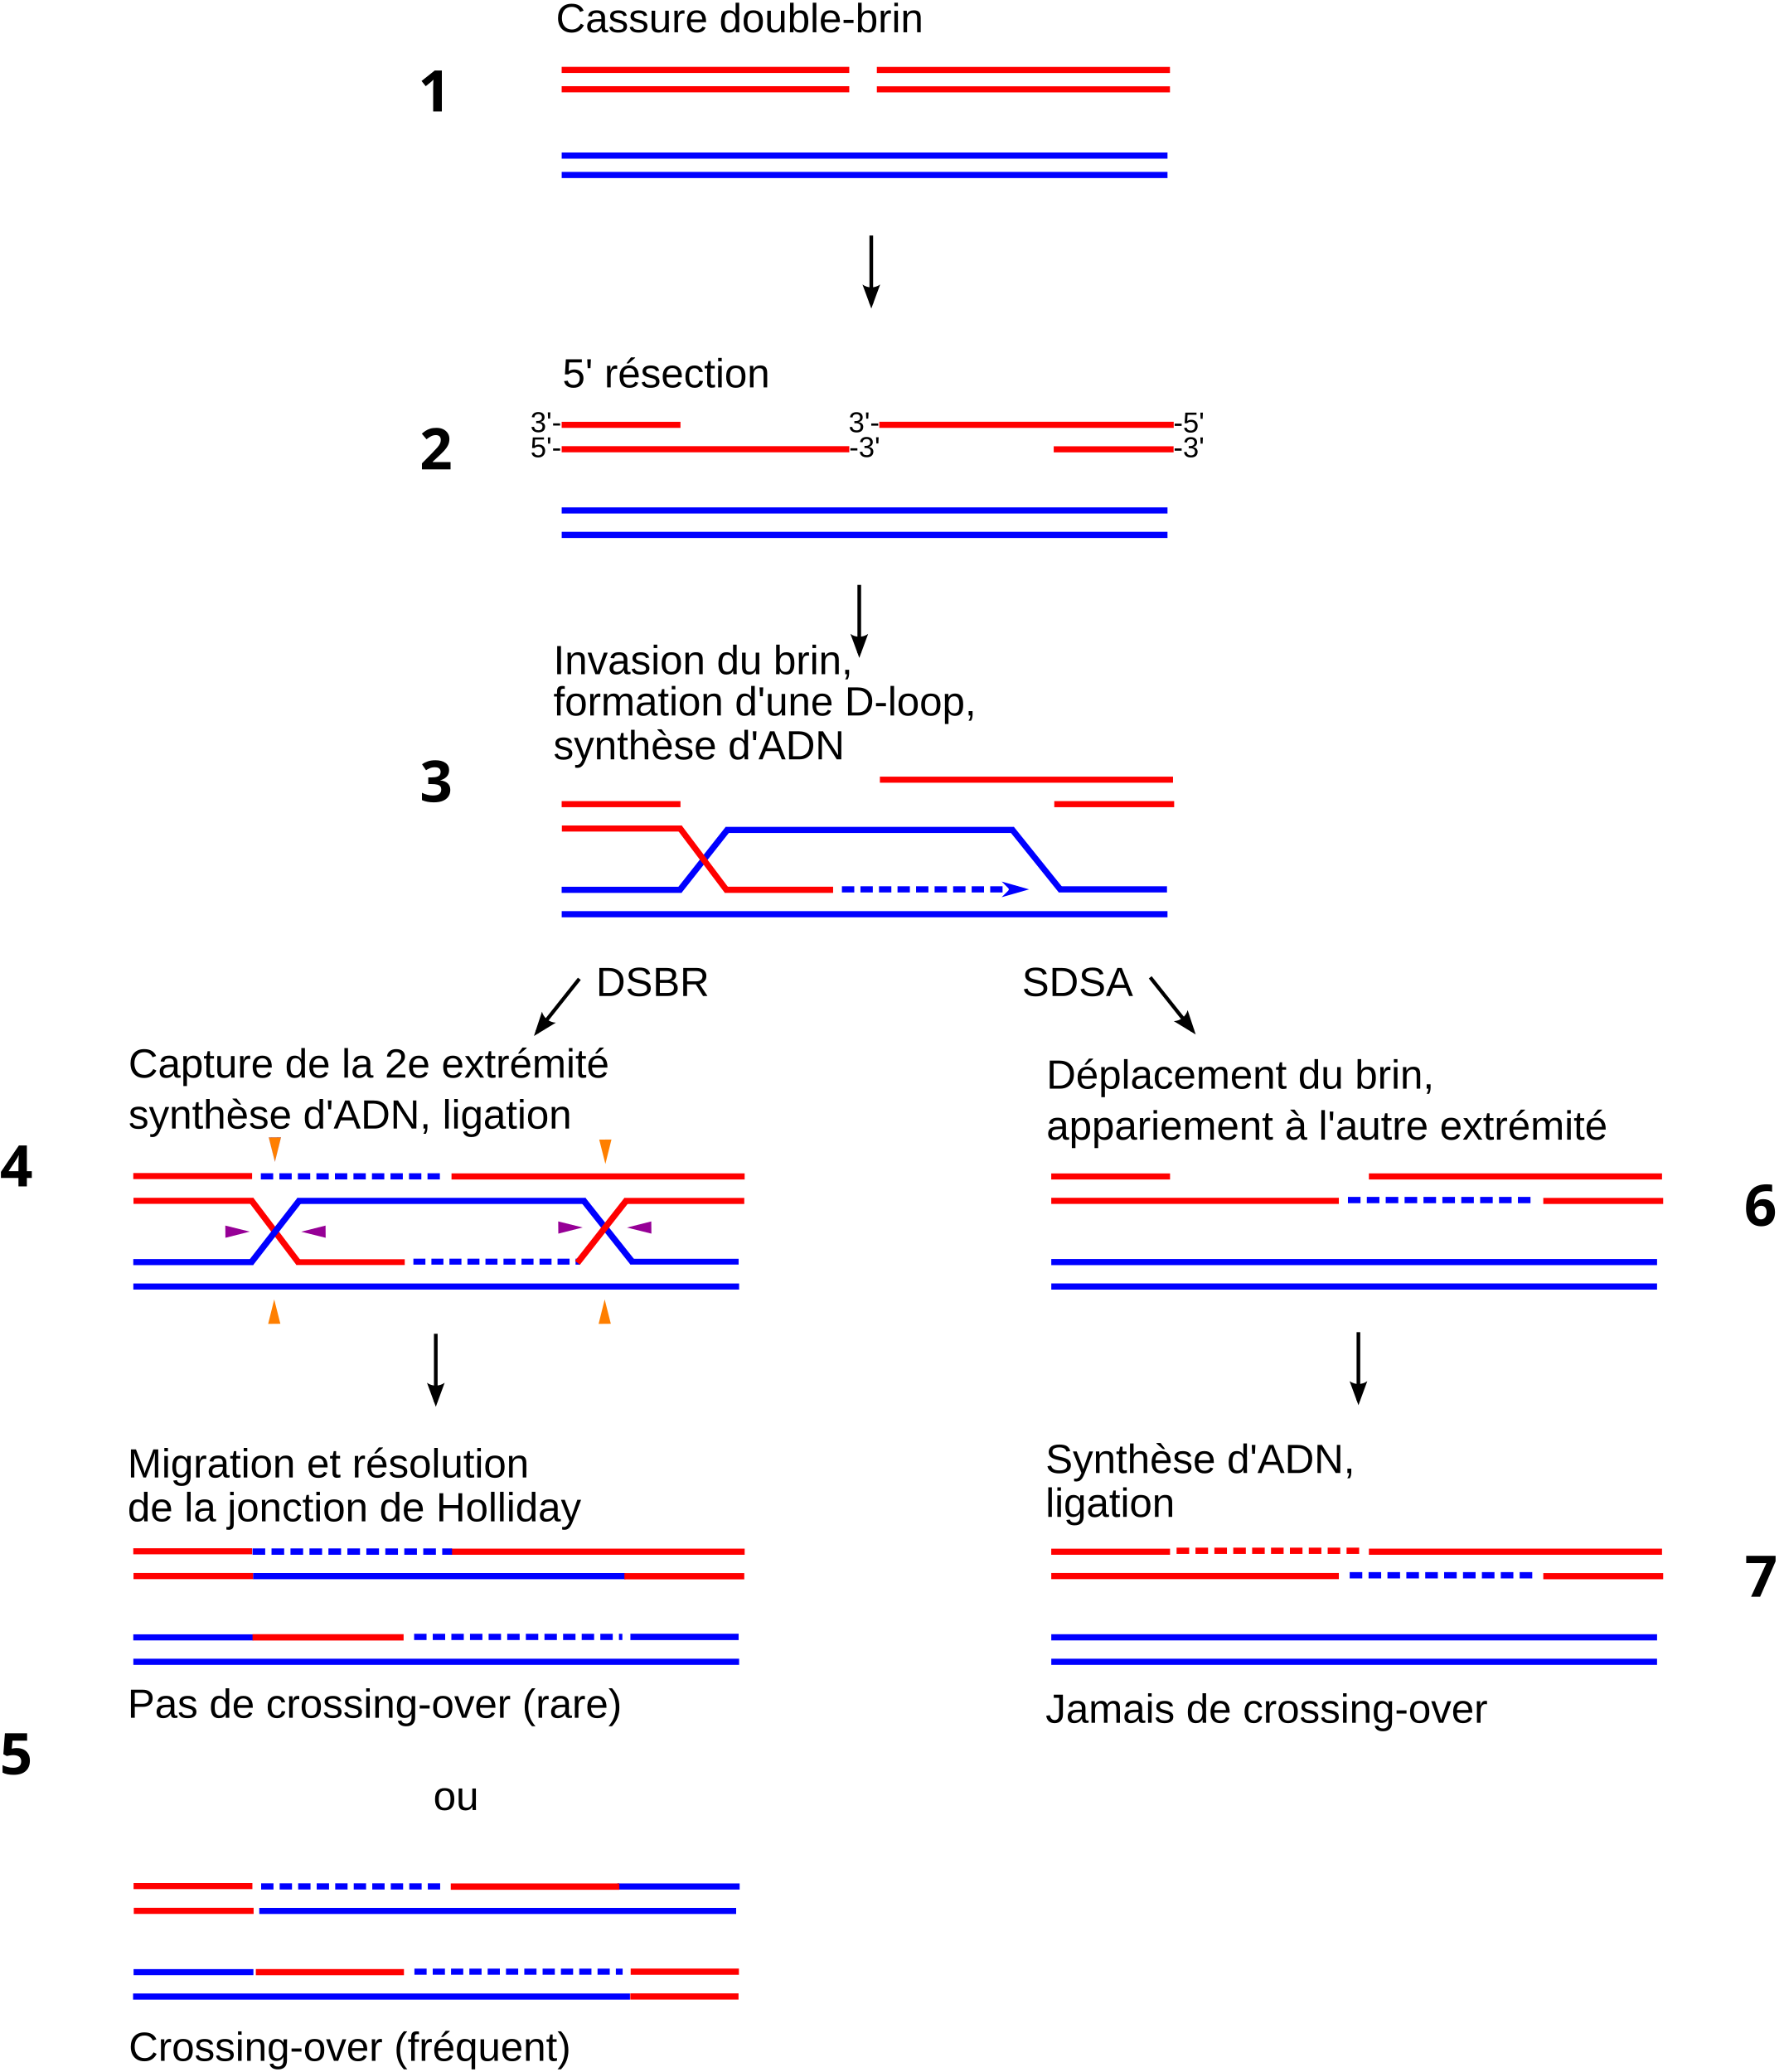
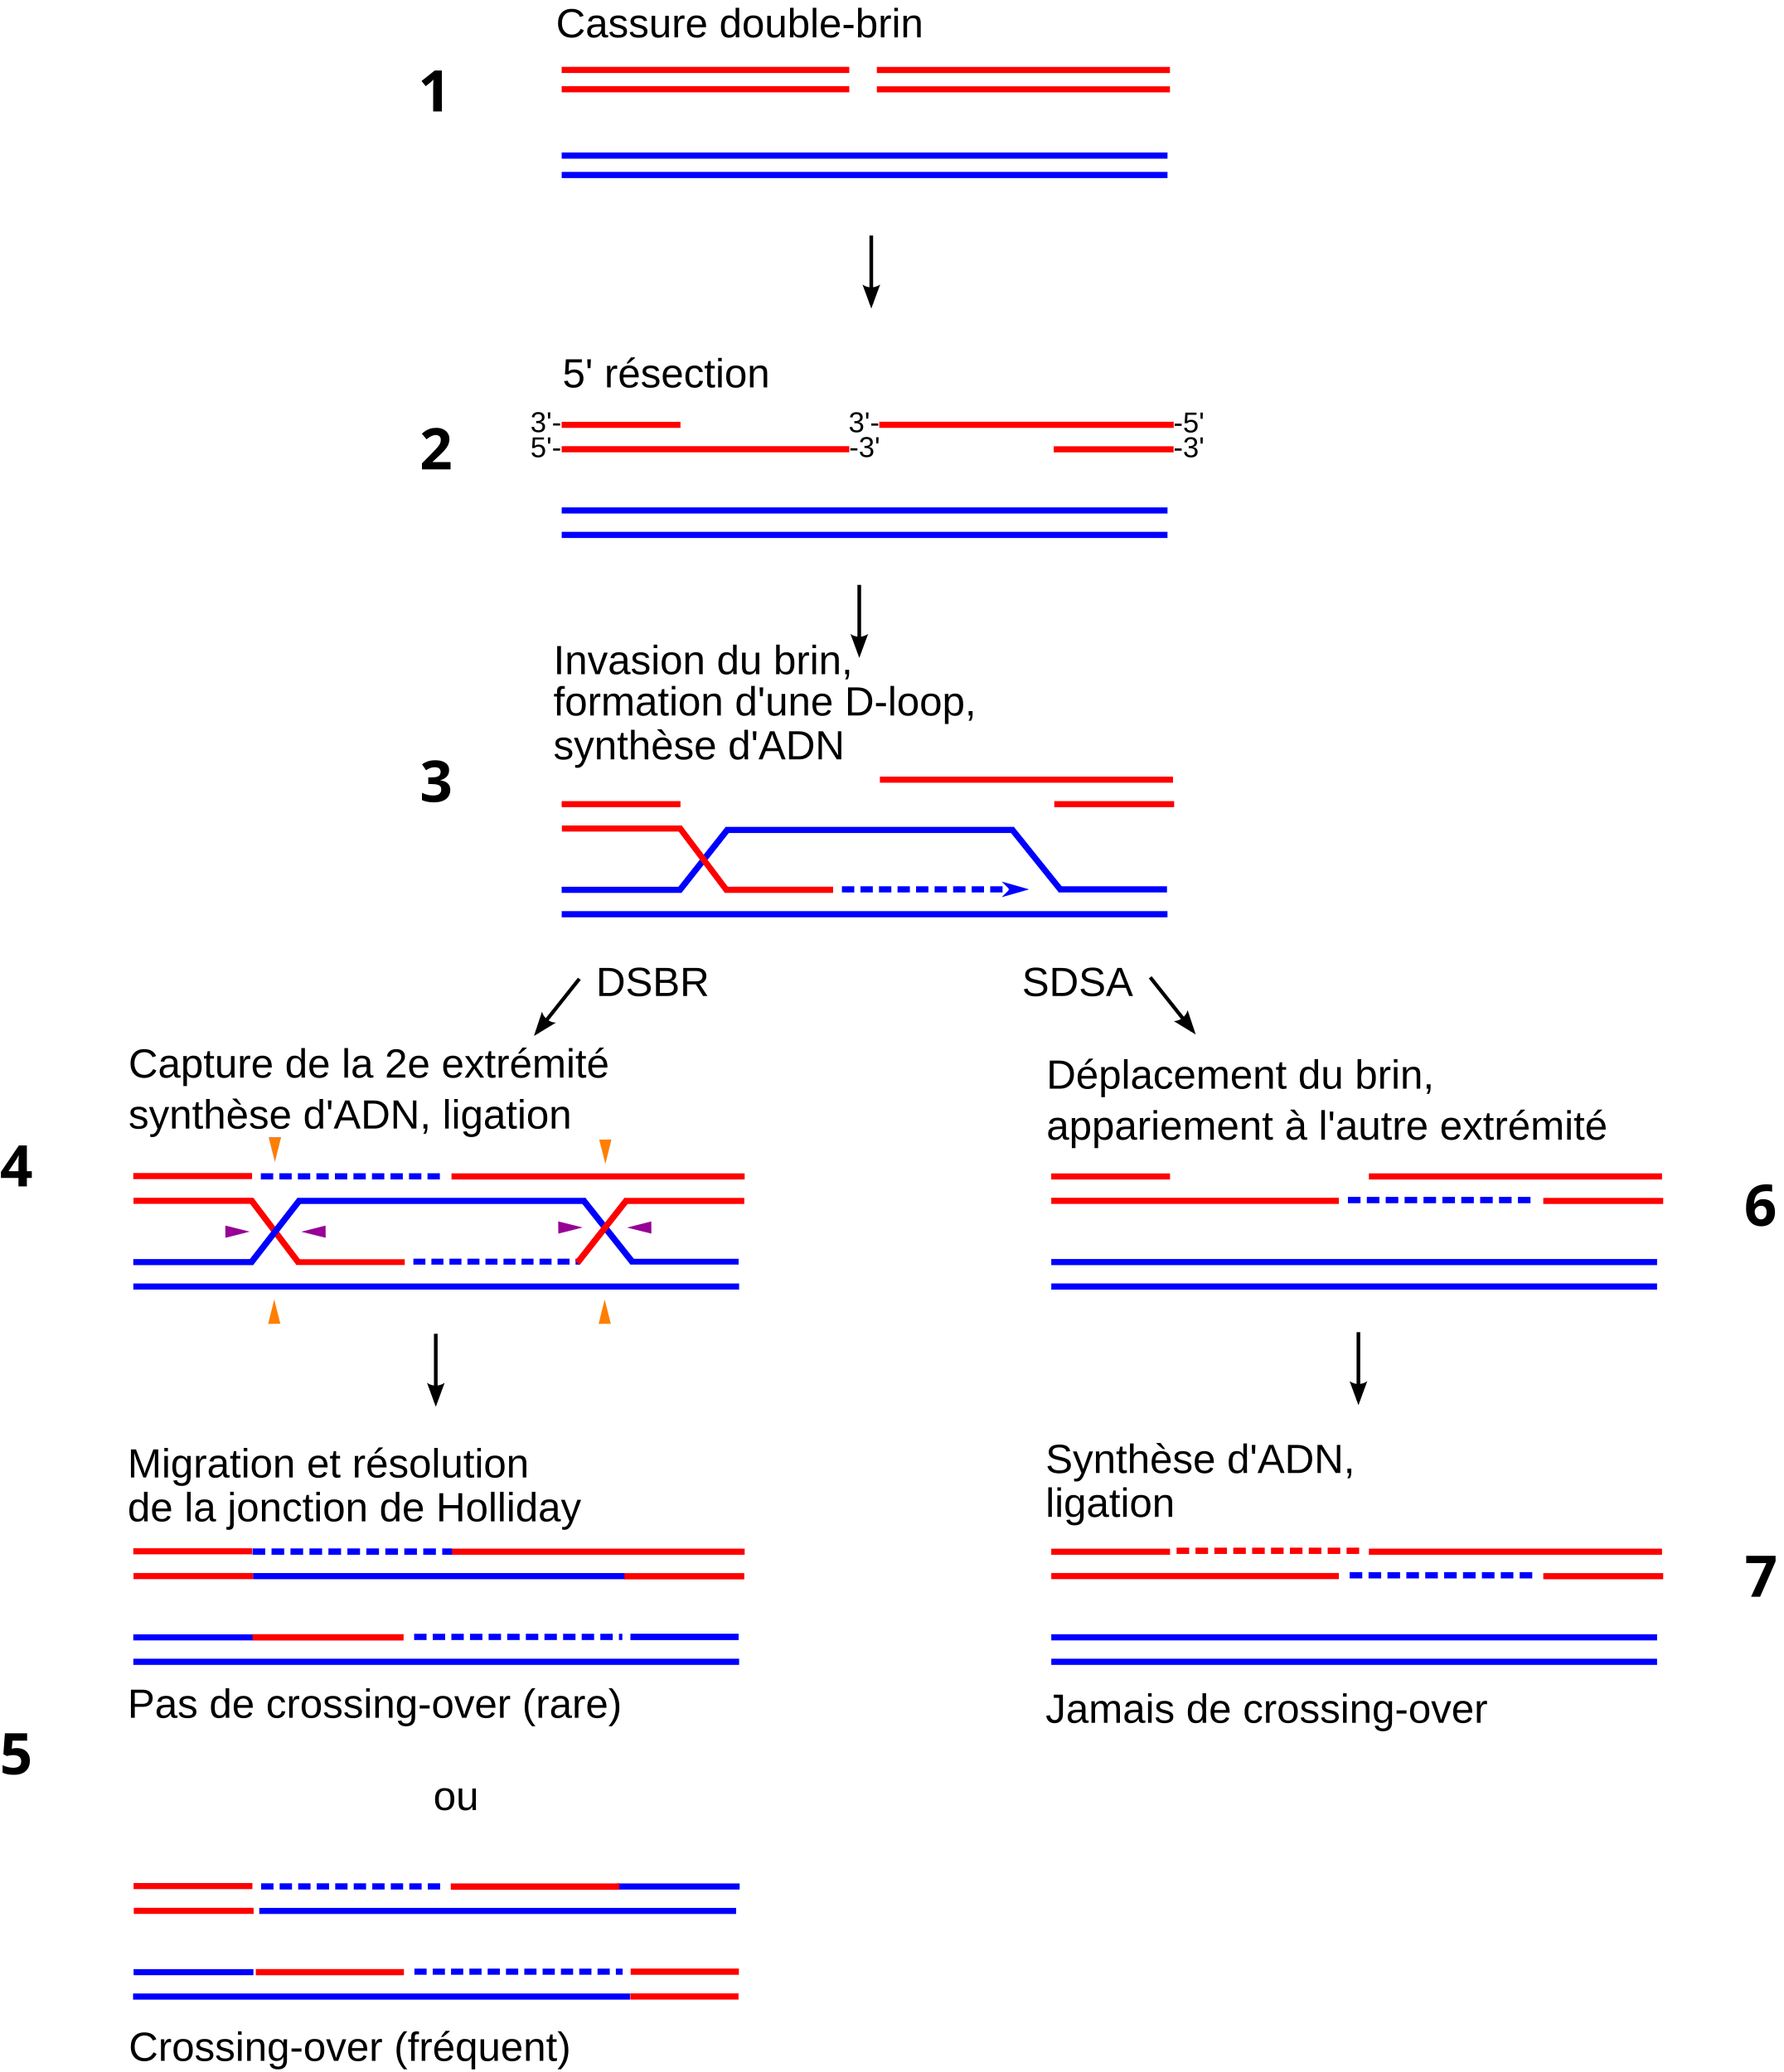
<svg xmlns="http://www.w3.org/2000/svg" width="699.436" height="812.788" id="svg2" version="1.0">
  <defs id="defs4">
    <marker orient="auto" refY="0" refX="0" id="Arrow2Mend" style="overflow:visible">
      <path id="path3540" style="font-size:16px;fill-rule:evenodd;stroke-width:0.625;stroke-linejoin:round" d="M 8.719,4.034 -2.207,0.016 8.719,-4.002 c -1.745,2.372 -1.735,5.617 -6e-7,8.035 z" transform="scale(-0.6,-0.6)" />
    </marker>
    <marker style="overflow:visible" id="Arrow1SendL" refX="0" refY="0" orient="auto">
      <path transform="matrix(-0.2,0,0,-0.2,-1.2,0)" style="fill:#0000ff;fill-rule:evenodd;stroke:#0000ff;stroke-width:1pt;marker-start:none" d="M 0,0 5,-5 -12.5,0 5,5 0,0 Z" id="path4875" />
    </marker>
  </defs>
  <g id="layer1" transform="translate(-17.94678,-70.73897)">
    <path style="fill:none;stroke:#000000;stroke-width:1.44;stroke-linecap:butt;stroke-linejoin:miter;stroke-miterlimit:4;stroke-dasharray:none;stroke-opacity:1;marker-end:url(#Arrow2Mend)" d="m 359.646,163.131 0,26.743" id="path5078" />
    <path style="fill:none;stroke:#000000;stroke-width:1.44;stroke-linecap:butt;stroke-linejoin:miter;stroke-miterlimit:4;stroke-dasharray:none;stroke-opacity:1;marker-end:url(#Arrow2Mend)" d="m 354.931,300.178 0,26.743" id="path5632" />
    <path style="fill:none;stroke:#000000;stroke-width:1.44;stroke-linecap:butt;stroke-linejoin:miter;stroke-miterlimit:4;stroke-dasharray:none;stroke-opacity:1;marker-end:url(#Arrow2Mend)" d="m 188.851,593.938 0,26.743" id="path5634" />
    <path style="fill:none;stroke:#000000;stroke-width:1.44;stroke-linecap:butt;stroke-linejoin:miter;stroke-miterlimit:4;stroke-dasharray:none;stroke-opacity:1;marker-end:url(#Arrow2Mend)" d="m 550.688,593.31 0,26.743" id="path5637" />
    <path style="fill:none;stroke:#000000;stroke-width:1.44;stroke-linecap:butt;stroke-linejoin:miter;stroke-miterlimit:4;stroke-dasharray:none;stroke-opacity:1;marker-end:url(#Arrow2Mend)" d="m 245.158,454.696 -16.637,20.938" id="path5639" />
    <path style="fill:none;stroke:#000000;stroke-width:1.44;stroke-linecap:butt;stroke-linejoin:miter;stroke-miterlimit:4;stroke-dasharray:none;stroke-opacity:1;marker-end:url(#Arrow2Mend)" d="m 469.04,454.117 16.637,20.938" id="path5641" />
    <g id="g4490">
      <path style="fill:none;fill-rule:evenodd;stroke:#ff0000;stroke-width:2.387;stroke-linecap:butt;stroke-linejoin:miter;stroke-miterlimit:4;stroke-dasharray:none;stroke-opacity:1" d="m 430.218,679.433 c 46.195,0 46.597,0 46.597,0" id="path2693" />
      <path style="fill:none;fill-rule:evenodd;stroke:#ff0000;stroke-width:2.407;stroke-linecap:butt;stroke-linejoin:miter;stroke-miterlimit:4;stroke-dasharray:none;stroke-opacity:1" d="m 430.228,688.995 c 111.817,0 112.79,0 112.79,0" id="path2695" />
      <path style="fill:none;fill-rule:evenodd;stroke:#ff0000;stroke-width:2.4;stroke-linecap:butt;stroke-linejoin:miter;stroke-miterlimit:4;stroke-dasharray:none;stroke-opacity:1" d="m 554.797,679.424 c 113.967,0 114.958,0 114.958,0" id="path2697" />
      <path style="fill:none;fill-rule:evenodd;stroke:#ff0000;stroke-width:2.395;stroke-linecap:butt;stroke-linejoin:miter;stroke-miterlimit:4;stroke-dasharray:none;stroke-opacity:1" d="m 623.191,689.029 c 46.613,0 47.018,0 47.018,0" id="path2699" />
      <path style="fill:none;fill-rule:evenodd;stroke:#0000ff;stroke-width:2.418;stroke-linecap:butt;stroke-linejoin:miter;stroke-miterlimit:4;stroke-dasharray:none;stroke-opacity:1" d="m 430.233,713.014 c 235.534,0 237.582,0 237.582,0" id="path2701" />
      <path style="fill:none;fill-rule:evenodd;stroke:#0000ff;stroke-width:2.428;stroke-linecap:butt;stroke-linejoin:miter;stroke-miterlimit:4;stroke-dasharray:none;stroke-opacity:1" d="m 430.238,722.61 c 235.524,0 237.572,0 237.572,0" id="path2703" />
      <path style="fill:none;fill-rule:evenodd;stroke:#ff0000;stroke-width:2.469;stroke-linecap:butt;stroke-linejoin:miter;stroke-miterlimit:4;stroke-dasharray:4.938, 2.469;stroke-dashoffset:0;stroke-opacity:1;marker-start:none" d="m 479.379,679.081 c 71.112,0 71.73,0 71.73,0" id="path2707" />
      <path style="fill:none;fill-rule:evenodd;stroke:#0000ff;stroke-width:2.469;stroke-linecap:butt;stroke-linejoin:miter;stroke-miterlimit:4;stroke-dasharray:4.938, 2.469;stroke-dashoffset:0;stroke-opacity:1;marker-start:none" d="m 547.265,688.681 c 71.112,0 71.73,0 71.73,0" id="path2709" />
      <text id="text17932" y="746.539" x="427.988" style="font-style:normal;font-weight:normal;font-size:16px;font-family:Arial;fill:#000000;fill-opacity:1;stroke:none;stroke-width:1px;stroke-linecap:butt;stroke-linejoin:miter;stroke-opacity:1" xml:space="preserve">
        <tspan style="font-size:16px" y="746.539" x="427.988" id="tspan17934">Jamais de crossing-over</tspan>
      </text>
      <text id="text17944" y="648.561" x="427.988" style="font-style:normal;font-weight:normal;font-size:16px;font-family:Arial;fill:#000000;fill-opacity:1;stroke:none;stroke-width:1px;stroke-linecap:butt;stroke-linejoin:miter;stroke-opacity:1" xml:space="preserve">
        <tspan style="font-size:16px" y="648.561" x="427.988" id="tspan17946">
          <tspan style="font-size:16px" id="tspan17948" y="648.561" x="427.988">Synthèse d'ADN,</tspan>
        </tspan>
        <tspan style="font-size:16px" y="665.761" x="427.988" id="tspan17952">
          <tspan style="font-size:16px" id="tspan17954" y="665.761" x="427.988">ligation</tspan>
        </tspan>
      </text>
    </g>
    <g id="g4439">
      <path style="fill:none;fill-rule:evenodd;stroke:#ff0000;stroke-width:2.393;stroke-linecap:butt;stroke-linejoin:miter;stroke-miterlimit:4;stroke-dasharray:none;stroke-opacity:1" d="m 70.22,679.263 c 46.195,0 46.597,0 46.597,0" id="path3352" />
      <path style="fill:none;fill-rule:evenodd;stroke:#ff0000;stroke-width:2.389;stroke-linecap:butt;stroke-linejoin:miter;stroke-miterlimit:4;stroke-dasharray:none;stroke-opacity:1" d="m 70.304,688.987 c 46.592,0 46.997,0 46.997,0" id="path3354" />
      <path style="fill:none;fill-rule:evenodd;stroke:#ff0000;stroke-width:2.4;stroke-linecap:butt;stroke-linejoin:miter;stroke-miterlimit:4;stroke-dasharray:none;stroke-opacity:1" d="m 195.027,679.423 c 113.967,0 114.958,0 114.958,0" id="path3356" />
      <path style="fill:none;fill-rule:evenodd;stroke:#0000ff;stroke-width:2.428;stroke-linecap:butt;stroke-linejoin:miter;stroke-miterlimit:4;stroke-dasharray:none;stroke-opacity:1" d="m 70.241,722.61 c 235.524,0 237.572,0 237.572,0" id="path3358" />
      <path style="fill:none;fill-rule:evenodd;stroke:#0000ff;stroke-width:2.389;stroke-linecap:butt;stroke-linejoin:miter;stroke-miterlimit:4;stroke-dasharray:none;stroke-opacity:1" d="m 70.221,713.029 c 46.592,0 46.997,0 46.997,0" id="path3362" />
      <path style="fill:none;fill-rule:evenodd;stroke:#ff0000;stroke-width:2.488;stroke-linecap:butt;stroke-linejoin:miter;stroke-miterlimit:4;stroke-dasharray:none;stroke-opacity:1" d="m 116.99,713.026 c 58.733,0 59.244,0 59.244,0" id="path3366" />
      <path style="fill:none;fill-rule:evenodd;stroke:#0000ff;stroke-width:2.434;stroke-linecap:butt;stroke-linejoin:miter;stroke-miterlimit:4;stroke-dasharray:4.868, 2.434;stroke-dashoffset:0;stroke-opacity:1;marker-start:none" d="m 180.362,712.852 c 80.955,0 81.659,0 81.659,0" id="path3368" />
      <path style="fill:none;fill-rule:evenodd;stroke:#0000ff;stroke-width:2.397;stroke-linecap:butt;stroke-linejoin:miter;stroke-miterlimit:4;stroke-dasharray:none;stroke-opacity:1" d="m 117.242,689.01 c 144.712,0 145.97,0 145.97,0" id="path3370" />
      <path style="fill:none;fill-rule:evenodd;stroke:#0000ff;stroke-width:2.476;stroke-linecap:butt;stroke-linejoin:miter;stroke-miterlimit:4;stroke-dasharray:none;stroke-opacity:1" d="m 265.175,712.852 c 42.08,0 42.446,0 42.446,0" id="path3374" />
      <path style="fill:#000000;fill-opacity:1;fill-rule:evenodd;stroke:#ff0000;stroke-width:2.443;stroke-linecap:butt;stroke-linejoin:miter;stroke-miterlimit:4;stroke-dasharray:none;stroke-opacity:1" d="m 262.82,689.058 c 46.613,0 47.018,0 47.018,0" id="path3378" />
      <path style="fill:none;fill-rule:evenodd;stroke:#0000ff;stroke-width:2.479;stroke-linecap:butt;stroke-linejoin:miter;stroke-miterlimit:4;stroke-dasharray:4.959, 2.479;stroke-dashoffset:0;stroke-opacity:1;marker-start:none" d="m 116.995,679.389 c 77.561,0 78.235,0 78.235,0" id="path3380" />
      <path style="fill:none;fill-rule:evenodd;stroke:#ff0000;stroke-width:2.393;stroke-linecap:butt;stroke-linejoin:miter;stroke-miterlimit:4;stroke-dasharray:none;stroke-opacity:1" d="m 70.332,810.59 c 46.195,0 46.597,0 46.597,0" id="path3404" />
      <path style="fill:none;fill-rule:evenodd;stroke:#ff0000;stroke-width:2.389;stroke-linecap:butt;stroke-linejoin:miter;stroke-miterlimit:4;stroke-dasharray:none;stroke-opacity:1" d="m 70.415,820.314 c 46.592,0 46.997,0 46.997,0" id="path3406" />
      <path style="fill:none;fill-rule:evenodd;stroke:#0000ff;stroke-width:2.414;stroke-linecap:butt;stroke-linejoin:miter;stroke-miterlimit:4;stroke-dasharray:none;stroke-opacity:1" d="m 260.059,810.75 c 47.545,0 47.959,0 47.959,0" id="path3408" />
      <path style="fill:none;fill-rule:evenodd;stroke:#0000ff;stroke-width:2.399;stroke-linecap:butt;stroke-linejoin:miter;stroke-miterlimit:4;stroke-dasharray:none;stroke-opacity:1" d="m 70.136,853.936 c 193.191,0 194.871,0 194.871,0" id="path3410" />
      <path style="fill:none;fill-rule:evenodd;stroke:#0000ff;stroke-width:2.389;stroke-linecap:butt;stroke-linejoin:miter;stroke-miterlimit:4;stroke-dasharray:none;stroke-opacity:1" d="m 70.333,844.356 c 46.592,0 46.997,0 46.997,0" id="path3412" />
      <path style="fill:none;fill-rule:evenodd;stroke:#ff0000;stroke-width:2.422;stroke-linecap:butt;stroke-linejoin:miter;stroke-miterlimit:4;stroke-dasharray:none;stroke-opacity:1" d="m 118.275,844.353 c 57.596,0 58.096,0 58.096,0" id="path3414" />
      <path style="fill:none;fill-rule:evenodd;stroke:#0000ff;stroke-width:2.394;stroke-linecap:butt;stroke-linejoin:miter;stroke-miterlimit:4;stroke-dasharray:4.788, 2.394;stroke-dashoffset:0;stroke-opacity:1;marker-start:none" d="m 180.473,844.179 c 80.955,0 81.659,0 81.659,0" id="path3416" />
      <path style="fill:none;fill-rule:evenodd;stroke:#0000ff;stroke-width:2.384;stroke-linecap:butt;stroke-linejoin:miter;stroke-miterlimit:4;stroke-dasharray:none;stroke-opacity:1" d="m 119.625,820.336 c 185.415,0 187.027,0 187.027,0" id="path3418" />
      <path style="fill:none;fill-rule:evenodd;stroke:#ff0000;stroke-width:2.44;stroke-linecap:butt;stroke-linejoin:miter;stroke-miterlimit:4;stroke-dasharray:none;stroke-opacity:1" d="m 265.287,844.179 c 42.08,0 42.446,0 42.446,0" id="path3420" />
      <path style="fill:none;fill-rule:evenodd;stroke:#0000ff;stroke-width:2.421;stroke-linecap:butt;stroke-linejoin:miter;stroke-miterlimit:4;stroke-dasharray:4.842, 2.421;stroke-dashoffset:0;stroke-opacity:1;marker-start:none" d="m 120.359,810.716 c 71.112,0 71.73,0 71.73,0" id="path3424" />
      <path style="fill:none;fill-rule:evenodd;stroke:#ff0000;stroke-width:2.488;stroke-linecap:butt;stroke-linejoin:miter;stroke-miterlimit:4;stroke-dasharray:none;stroke-opacity:1" d="m 194.733,810.795 c 65.502,0 66.072,0 66.072,0" id="path3506" />
      <path style="fill:none;fill-rule:evenodd;stroke:#ff0000;stroke-width:2.44;stroke-linecap:butt;stroke-linejoin:miter;stroke-miterlimit:4;stroke-dasharray:none;stroke-opacity:1" d="m 265.137,853.896 c 42.08,0 42.446,0 42.446,0" id="path3508" />
      <text id="text17918" y="879.16" x="68.431" style="font-style:normal;font-weight:normal;font-size:16px;font-family:Arial;fill:#000000;fill-opacity:1;stroke:none;stroke-width:1px;stroke-linecap:butt;stroke-linejoin:miter;stroke-opacity:1" xml:space="preserve">
        <tspan style="font-size:16px" y="879.16" x="68.431" id="tspan17920">Crossing-over (fréquent)<tspan style="font-size:16px" id="tspan17922" y="879.16" x="68.431" />
        </tspan>
      </text>
      <text id="text17924" y="780.761" x="187.884" style="font-style:normal;font-weight:normal;font-size:16px;font-family:Arial;fill:#000000;fill-opacity:1;stroke:none;stroke-width:1px;stroke-linecap:butt;stroke-linejoin:miter;stroke-opacity:1" xml:space="preserve">
        <tspan style="font-size:16px" y="780.761" x="187.884" id="tspan17926">ou<tspan style="font-size:16px" id="tspan17928" y="780.761" x="187.884" />
        </tspan>
      </text>
      <text id="text17938" y="744.581" x="67.988" style="font-style:normal;font-weight:normal;font-size:16px;font-family:Arial;fill:#000000;fill-opacity:1;stroke:none;stroke-width:1px;stroke-linecap:butt;stroke-linejoin:miter;stroke-opacity:1" xml:space="preserve">
        <tspan style="font-size:16px" y="744.581" x="67.988" id="tspan17940">Pas de crossing-over (rare)<tspan style="font-size:16px" id="tspan17942" y="744.581" x="67.988" />
        </tspan>
      </text>
      <text id="text17956" y="650.31" x="67.988" style="font-style:normal;font-weight:normal;font-size:16px;font-family:Arial;fill:#000000;fill-opacity:1;stroke:none;stroke-width:1px;stroke-linecap:butt;stroke-linejoin:miter;stroke-opacity:1" xml:space="preserve">
        <tspan style="font-size:16px" y="650.31" x="67.988" id="tspan17958">Migration et résolution<tspan style="font-size:16px" id="tspan17960" y="650.31" x="67.988" />
        </tspan>
        <tspan style="font-size:16px" y="667.51" x="67.988" id="tspan17964">
          <tspan style="font-size:16px" id="tspan17966" y="667.51" x="67.988">de la jonction de Holliday</tspan>
        </tspan>
      </text>
    </g>
    <g id="g4478">
      <path style="fill:none;fill-rule:evenodd;stroke:#ff0000;stroke-width:2.387;stroke-linecap:butt;stroke-linejoin:miter;stroke-miterlimit:4;stroke-dasharray:none;stroke-opacity:1" d="m 430.217,532.234 c 46.196,0 46.597,0 46.597,0" id="path2681" />
      <path style="fill:none;fill-rule:evenodd;stroke:#ff0000;stroke-width:2.407;stroke-linecap:butt;stroke-linejoin:miter;stroke-miterlimit:4;stroke-dasharray:none;stroke-opacity:1" d="m 430.227,541.795 c 111.817,0 112.79,0 112.79,0" id="path2683" />
      <path style="fill:none;fill-rule:evenodd;stroke:#ff0000;stroke-width:2.4;stroke-linecap:butt;stroke-linejoin:miter;stroke-miterlimit:4;stroke-dasharray:none;stroke-opacity:1" d="m 554.796,532.224 c 113.967,0 114.958,0 114.958,0" id="path2685" />
      <path style="fill:none;fill-rule:evenodd;stroke:#ff0000;stroke-width:2.395;stroke-linecap:butt;stroke-linejoin:miter;stroke-miterlimit:4;stroke-dasharray:none;stroke-opacity:1" d="m 623.191,541.829 c 46.613,0 47.018,0 47.018,0" id="path2687" />
      <path style="fill:none;fill-rule:evenodd;stroke:#0000ff;stroke-width:2.418;stroke-linecap:butt;stroke-linejoin:miter;stroke-miterlimit:4;stroke-dasharray:none;stroke-opacity:1" d="m 430.233,565.814 c 235.534,0 237.582,0 237.582,0" id="path2689" />
      <path style="fill:none;fill-rule:evenodd;stroke:#0000ff;stroke-width:2.428;stroke-linecap:butt;stroke-linejoin:miter;stroke-miterlimit:4;stroke-dasharray:none;stroke-opacity:1" d="m 430.238,575.41 c 235.524,0 237.572,0 237.572,0" id="path2691" />
      <path style="fill:none;fill-rule:evenodd;stroke:#0000ff;stroke-width:2.469;stroke-linecap:butt;stroke-linejoin:miter;stroke-miterlimit:4;stroke-dasharray:4.938, 2.469;stroke-dashoffset:0;stroke-opacity:1;marker-start:none" d="m 546.578,541.481 c 71.112,0 71.73,0 71.73,0" id="path2705" />
      <text id="text17970" y="497.791" x="428.328" style="font-style:normal;font-weight:normal;font-size:16px;font-family:Arial;fill:#000000;fill-opacity:1;stroke:none;stroke-width:1px;stroke-linecap:butt;stroke-linejoin:miter;stroke-opacity:1" xml:space="preserve">
        <tspan style="font-size:16px" y="497.791" x="428.328" id="tspan17972">Déplacement du brin,</tspan>
        <tspan style="font-size:16px" y="517.791" x="428.328" id="tspan5870">appariement à l'autre extrémité</tspan>
      </text>
    </g>
    <g id="g4407">
      <path style="fill:none;fill-rule:evenodd;stroke:#ff0000;stroke-width:2.446;stroke-linecap:butt;stroke-linejoin:miter;stroke-miterlimit:4;stroke-dasharray:none;stroke-opacity:1" d="m 116.328,541.337 c 18.682,24.674 18.845,24.888 18.845,24.888" id="path3330" />
      <path style="fill:none;fill-rule:evenodd;stroke:#ff0000;stroke-width:2.387;stroke-linecap:butt;stroke-linejoin:miter;stroke-miterlimit:4;stroke-dasharray:none;stroke-opacity:1" d="m 70.217,532.069 c 46.195,0 46.597,0 46.597,0" id="path3320" />
      <path style="fill:none;fill-rule:evenodd;stroke:#ff0000;stroke-width:2.389;stroke-linecap:butt;stroke-linejoin:miter;stroke-miterlimit:4;stroke-dasharray:none;stroke-opacity:1" d="m 70.301,541.787 c 46.592,0 46.997,0 46.997,0" id="path3322" />
      <path style="fill:none;fill-rule:evenodd;stroke:#ff0000;stroke-width:2.4;stroke-linecap:butt;stroke-linejoin:miter;stroke-miterlimit:4;stroke-dasharray:none;stroke-opacity:1" d="m 195.024,532.223 c 113.967,0 114.958,0 114.958,0" id="path3324" />
      <path style="fill:none;fill-rule:evenodd;stroke:#0000ff;stroke-width:2.38;stroke-linecap:butt;stroke-linejoin:miter;stroke-miterlimit:4;stroke-dasharray:none;stroke-opacity:1" d="m 70.238,575.41 c 235.524,0 237.572,0 237.572,0" id="path3328" />
      <path style="fill:none;fill-rule:evenodd;stroke:#0000ff;stroke-width:2.389;stroke-linecap:butt;stroke-linejoin:miter;stroke-miterlimit:4;stroke-dasharray:none;stroke-opacity:1" d="m 70.218,565.829 c 46.592,0 46.997,0 46.997,0" id="path3332" />
      <path style="fill:none;fill-rule:evenodd;stroke:#0000ff;stroke-width:2.475;stroke-linecap:butt;stroke-linejoin:miter;stroke-miterlimit:4;stroke-dasharray:none;stroke-opacity:1" d="m 135.564,541.377 c -19.147,24.651 -19.314,24.865 -19.314,24.865" id="path3334" />
      <path style="fill:none;fill-rule:evenodd;stroke:#ff0000;stroke-width:2.276;stroke-linecap:butt;stroke-linejoin:miter;stroke-miterlimit:4;stroke-dasharray:none;stroke-opacity:1" d="m 134.199,565.826 c 42.11,0 42.476,0 42.476,0" id="path3336" />
      <path style="fill:none;fill-rule:evenodd;stroke:#0000ff;stroke-width:2.356;stroke-linecap:butt;stroke-linejoin:miter;stroke-miterlimit:4;stroke-dasharray:4.711, 2.356;stroke-dashoffset:0;stroke-opacity:1;marker-start:none" d="m 180.067,565.652 c 64.738,0 65.301,0 65.301,0" id="path3338" />
      <path style="fill:none;fill-rule:evenodd;stroke:#0000ff;stroke-width:2.405;stroke-linecap:butt;stroke-linejoin:miter;stroke-miterlimit:4;stroke-dasharray:none;stroke-opacity:1" d="m 134.594,541.821 c 112,0 112.974,0 112.974,0" id="path3340" />
      <path style="fill:none;fill-rule:evenodd;stroke:#0000ff;stroke-width:2.276;stroke-linecap:butt;stroke-linejoin:miter;stroke-miterlimit:4;stroke-dasharray:none;stroke-opacity:1" d="m 265.172,565.652 c 42.08,0 42.446,0 42.446,0" id="path3344" />
      <path style="fill:#000000;fill-opacity:1;fill-rule:evenodd;stroke:#ff0000;stroke-width:2.395;stroke-linecap:butt;stroke-linejoin:miter;stroke-miterlimit:4;stroke-dasharray:none;stroke-opacity:1" d="m 262.817,541.826 c 46.613,0 47.018,0 47.018,0" id="path3348" />
      <path style="fill:none;fill-rule:evenodd;stroke:#0000ff;stroke-width:2.421;stroke-linecap:butt;stroke-linejoin:miter;stroke-miterlimit:4;stroke-dasharray:4.842, 2.421;stroke-dashoffset:0;stroke-opacity:1;marker-start:none" d="m 120.244,532.189 c 71.112,0 71.73,0 71.73,0" id="path3350" />
      <path transform="matrix(-0.01921021,0.01785869,-0.00775072,-0.04426285,148.8622,523.434)" d="M 1090.965,587.692 875.735,501.843 1057.697,358.373 Z" id="path5056" style="opacity:1;fill:#ff7f00;fill-opacity:1;stroke:#0000ff;stroke-opacity:1" />
      <path transform="matrix(0.01921021,-0.01785869,0.00775072,0.04426285,102.3924,583.4874)" d="M 1090.965,587.692 875.735,501.843 1057.697,358.373 Z" id="path5062" style="opacity:1;fill:#ff7f00;fill-opacity:1" />
      <path transform="matrix(-0.01785869,-0.01921021,0.04426285,-0.00775072,139.0916,577.0052)" d="M 1090.965,587.692 875.735,501.843 1057.697,358.373 Z" id="path5064" style="opacity:1;fill:#960096;fill-opacity:1" />
      <path transform="matrix(0.01785869,0.01921021,-0.04426285,0.00775072,112.8787,530.7798)" d="M 1090.965,587.692 875.735,501.843 1057.697,358.373 Z" id="path5068" style="opacity:1;fill:#960096;fill-opacity:1" />
      <path transform="matrix(-0.01921021,0.01785869,-0.00775072,-0.04426285,278.4621,524.3124)" d="M 1090.965,587.692 875.735,501.843 1057.697,358.373 Z" id="path5070" style="opacity:1;fill:#ff7f00;fill-opacity:1" />
      <path transform="matrix(0.01921021,-0.01785869,0.00775072,0.04426285,231.9924,583.4874)" d="M 1090.965,587.692 875.735,501.843 1057.697,358.373 Z" id="path5072" style="opacity:1;fill:#ff7f00;fill-opacity:1" />
      <path transform="matrix(-0.01785869,-0.01921021,0.04426285,-0.00775072,266.8401,575.3732)" d="M 1090.965,587.692 875.735,501.843 1057.697,358.373 Z" id="path5074" style="opacity:1;fill:#960096;fill-opacity:1" />
      <path transform="matrix(0.01785869,0.01921021,-0.04426285,0.00775072,243.4387,529.1478)" d="M 1090.965,587.692 875.735,501.843 1057.697,358.373 Z" id="path5076" style="opacity:1;fill:#960096;fill-opacity:1" />
      <path style="fill:none;fill-rule:evenodd;stroke:#0000ff;stroke-width:2.478;stroke-linecap:butt;stroke-linejoin:miter;stroke-miterlimit:4;stroke-dasharray:none;stroke-opacity:1" d="m 246.592,541.383 c 19.374,24.422 19.542,24.635 19.542,24.635" id="path3342" />
      <path style="fill:none;fill-rule:evenodd;stroke:#ff0000;stroke-width:2.469;stroke-linecap:butt;stroke-linejoin:miter;stroke-miterlimit:4;stroke-dasharray:none;stroke-opacity:1" d="m 263.784,541.403 c -19.197,24.473 -19.364,24.686 -19.364,24.686" id="path3346" />
      <text id="text17976" y="493.446" x="68.328" style="font-style:normal;font-weight:normal;font-size:16px;font-family:Arial;fill:#000000;fill-opacity:1;stroke:none;stroke-width:1px;stroke-linecap:butt;stroke-linejoin:miter;stroke-opacity:1" xml:space="preserve">
        <tspan style="font-size:16px" y="493.446" x="68.328" id="tspan17978">Capture de la 2e extrémité</tspan>
        <tspan style="font-size:16px" y="513.446" x="68.328" id="tspan17984">synthèse d'ADN, ligation</tspan>
        <tspan style="font-size:16px" y="513.446" x="68.328" id="tspan17990">
          <tspan style="font-size:16px" id="tspan17992" y="527.846" x="68.328" />
        </tspan>
      </text>
    </g>
    <text xml:space="preserve" style="font-style:normal;font-weight:normal;font-size:14px;font-family:Arial;fill:#000000;fill-opacity:1;stroke:none" x="418.746" y="461.444" id="text17996">
      <tspan id="tspan17998" x="418.746" y="461.444" style="font-size:16px">
        <tspan x="418.746" y="461.444" id="tspan18000" style="font-size:16px">SDSA</tspan>
      </tspan>
    </text>
    <text xml:space="preserve" style="font-style:normal;font-weight:normal;font-size:16px;font-family:Arial;fill:#000000;fill-opacity:1;stroke:none" x="251.689" y="461.445" id="text18002">
      <tspan id="tspan18004" x="251.689" y="461.445" style="font-size:16px">
        <tspan x="251.689" y="461.445" id="tspan18006" style="font-size:16px">DSBR</tspan>
      </tspan>
    </text>
    <g id="g4385">
      <path style="fill:none;fill-rule:evenodd;stroke:#ff0000;stroke-width:2.387;stroke-linecap:butt;stroke-linejoin:miter;stroke-miterlimit:4;stroke-dasharray:none;stroke-opacity:1" d="m 238.217,386.193 c 46.196,0 46.597,0 46.597,0" id="path5764" />
      <path style="fill:none;fill-rule:evenodd;stroke:#ff0000;stroke-width:2.389;stroke-linecap:butt;stroke-linejoin:miter;stroke-miterlimit:4;stroke-dasharray:none;stroke-opacity:1" d="m 238.301,395.75 c 46.592,0 46.997,0 46.997,0" id="path5766" />
      <path style="fill:none;fill-rule:evenodd;stroke:#ff0000;stroke-width:2.4;stroke-linecap:butt;stroke-linejoin:miter;stroke-miterlimit:4;stroke-dasharray:none;stroke-opacity:1" d="m 363.018,376.586 c 113.967,0 114.958,0 114.958,0" id="path5768" />
      <path style="fill:#000000;fill-opacity:1;fill-rule:evenodd;stroke:#ff0000;stroke-width:2.395;stroke-linecap:butt;stroke-linejoin:miter;stroke-miterlimit:4;stroke-dasharray:none;stroke-opacity:1" d="m 431.413,386.189 c 46.613,0 47.018,0 47.018,0" id="path5770" />
      <path style="fill:none;fill-rule:evenodd;stroke:#0000ff;stroke-width:2.428;stroke-linecap:butt;stroke-linejoin:miter;stroke-miterlimit:4;stroke-dasharray:none;stroke-opacity:1" d="m 238.238,429.373 c 235.524,0 237.572,0 237.572,0" id="path5774" />
      <path style="fill:none;fill-rule:evenodd;stroke:#0000ff;stroke-width:2.389;stroke-linecap:butt;stroke-linejoin:miter;stroke-miterlimit:4;stroke-dasharray:none;stroke-opacity:1" d="m 238.218,419.792 c 46.592,0 46.997,0 46.997,0" id="path5778" />
      <path style="fill:none;fill-rule:evenodd;stroke:#0000ff;stroke-width:2.447;stroke-linecap:butt;stroke-linejoin:miter;stroke-miterlimit:4;stroke-dasharray:none;stroke-opacity:1" d="m 303.513,395.836 c -19.08,24.179 -19.246,24.389 -19.246,24.389" id="path5780" />
      <path style="fill:none;fill-rule:evenodd;stroke:#ff0000;stroke-width:2.42;stroke-linecap:butt;stroke-linejoin:miter;stroke-miterlimit:4;stroke-dasharray:none;stroke-opacity:1" d="m 302.199,419.789 c 42.11,0 42.476,0 42.476,0" id="path5802" />
      <path style="fill:#0000ff;fill-opacity:1;fill-rule:evenodd;stroke:#0000ff;stroke-width:2.423;stroke-linecap:butt;stroke-linejoin:miter;stroke-miterlimit:4;stroke-dasharray:4.846, 2.423;stroke-dashoffset:0;stroke-opacity:1;marker-start:none;marker-end:url(#Arrow1SendL)" d="m 348.131,419.615 c 68.49,0 69.086,0 69.086,0" id="path5804" />
      <path style="fill:none;fill-rule:evenodd;stroke:#0000ff;stroke-width:2.405;stroke-linecap:butt;stroke-linejoin:miter;stroke-miterlimit:4;stroke-dasharray:none;stroke-opacity:1" d="m 302.594,396.301 c 112,0 112.974,0 112.974,0" id="path5806" />
      <path style="fill:none;fill-rule:evenodd;stroke:#0000ff;stroke-width:2.404;stroke-linecap:butt;stroke-linejoin:miter;stroke-miterlimit:4;stroke-dasharray:none;stroke-opacity:1" d="m 414.641,395.849 c 19.299,24.004 19.467,24.213 19.467,24.213" id="path5808" />
      <path style="fill:none;fill-rule:evenodd;stroke:#0000ff;stroke-width:2.42;stroke-linecap:butt;stroke-linejoin:miter;stroke-miterlimit:4;stroke-dasharray:none;stroke-opacity:1" d="m 433.172,419.615 c 42.08,0 42.446,0 42.446,0" id="path8464" />
      <path style="fill:none;fill-rule:evenodd;stroke:#ff0000;stroke-width:2.399;stroke-linecap:butt;stroke-linejoin:miter;stroke-miterlimit:4;stroke-dasharray:none;stroke-opacity:1" d="m 284.356,395.281 c 18.641,24.763 18.803,24.978 18.803,24.978" id="path5776" />
      <text id="text18008" y="335.204" x="234.981" style="font-style:normal;font-weight:normal;font-size:16px;font-family:Arial;fill:#000000;fill-opacity:1;stroke:none;stroke-width:1px;stroke-linecap:butt;stroke-linejoin:miter;stroke-opacity:1" xml:space="preserve">
        <tspan style="font-size:16px" y="335.204" x="234.981" id="tspan18010">Invasion du brin,</tspan>
        <tspan style="font-size:16px" y="351.404" x="234.981" id="tspan18016">
          <tspan style="font-size:16px" id="tspan18018" y="351.404" x="234.981">formation d'une D-loop,</tspan>
        </tspan>
        <tspan style="font-size:16px" y="368.604" x="234.981" id="tspan18022">
          <tspan style="font-size:16px" id="tspan18024" y="368.604" x="234.981">synthèse d'ADN</tspan>
        </tspan>
      </text>
    </g>
    <g id="g4345">
      <path style="fill:none;fill-rule:evenodd;stroke:#ff0000;stroke-width:2.395;stroke-linecap:butt;stroke-linejoin:miter;stroke-miterlimit:4;stroke-dasharray:none;stroke-opacity:1" d="m 238.221,98.17 c 111.82,0 112.793,0 112.793,0" id="path5636" />
      <path style="fill:none;fill-rule:evenodd;stroke:#ff0000;stroke-width:2.407;stroke-linecap:butt;stroke-linejoin:miter;stroke-miterlimit:4;stroke-dasharray:none;stroke-opacity:1" d="m 238.222,105.758 c 111.817,0 112.79,0 112.79,0" id="path5638" />
      <path style="fill:none;fill-rule:evenodd;stroke:#ff0000;stroke-width:2.4;stroke-linecap:butt;stroke-linejoin:miter;stroke-miterlimit:4;stroke-dasharray:none;stroke-opacity:1" d="m 361.826,98.186 c 113.967,0 114.958,0 114.958,0" id="path5640" />
      <path style="fill:none;fill-rule:evenodd;stroke:#ff0000;stroke-width:2.401;stroke-linecap:butt;stroke-linejoin:miter;stroke-miterlimit:4;stroke-dasharray:none;stroke-opacity:1" d="m 361.828,105.786 c 113.964,0 114.955,0 114.955,0" id="path5642" />
      <path style="fill:none;fill-rule:evenodd;stroke:#0000ff;stroke-width:2.418;stroke-linecap:butt;stroke-linejoin:miter;stroke-miterlimit:4;stroke-dasharray:none;stroke-opacity:1" d="m 238.233,131.778 c 235.534,0 237.582,0 237.582,0" id="path5644" />
      <path style="fill:none;fill-rule:evenodd;stroke:#0000ff;stroke-width:2.428;stroke-linecap:butt;stroke-linejoin:miter;stroke-miterlimit:4;stroke-dasharray:none;stroke-opacity:1" d="m 238.233,139.373 c 235.534,0 237.582,0 237.582,0" id="path5646" />
-       <text id="text18032" y="83.387" x="235.987" style="font-style:normal;font-weight:normal;font-size:16px;font-family:Arial;fill:#000000;fill-opacity:1;stroke:none" xml:space="preserve">
-         <tspan style="font-size:16px" y="83.387" x="235.987" id="tspan18034">Cassure double-brin<tspan style="font-size:16px" id="tspan18036" y="83.387" x="235.987" />
+       <text id="text18032" y="85.387" x="235.987" style="font-style:normal;font-weight:normal;font-size:16px;font-family:Arial;fill:#000000;fill-opacity:1;stroke:none" xml:space="preserve">
+         <tspan style="font-size:16px" y="85.387" x="235.987" id="tspan18034">Cassure double-brin<tspan style="font-size:16px" id="tspan18036" y="85.387" x="235.987" />
        </tspan>
      </text>
    </g>
    <g id="g4356">
      <path style="fill:none;fill-rule:evenodd;stroke:#ff0000;stroke-width:2.387;stroke-linecap:butt;stroke-linejoin:miter;stroke-miterlimit:4;stroke-dasharray:none;stroke-opacity:1" d="m 238.217,237.397 c 46.196,0 46.597,0 46.597,0" id="path5752" />
      <path style="fill:none;fill-rule:evenodd;stroke:#ff0000;stroke-width:2.407;stroke-linecap:butt;stroke-linejoin:miter;stroke-miterlimit:4;stroke-dasharray:none;stroke-opacity:1" d="m 238.227,246.958 c 111.817,0 112.79,0 112.79,0" id="path5754" />
      <path style="fill:none;fill-rule:evenodd;stroke:#ff0000;stroke-width:2.406;stroke-linecap:butt;stroke-linejoin:miter;stroke-miterlimit:4;stroke-dasharray:none;stroke-opacity:1" d="m 362.796,237.387 c 114.463,0 115.458,0 115.458,0" id="path5756" />
      <path style="fill:none;fill-rule:evenodd;stroke:#ff0000;stroke-width:2.395;stroke-linecap:butt;stroke-linejoin:miter;stroke-miterlimit:4;stroke-dasharray:none;stroke-opacity:1" d="m 431.191,246.992 c 46.613,0 47.018,0 47.018,0" id="path5758" />
      <path style="fill:none;fill-rule:evenodd;stroke:#0000ff;stroke-width:2.418;stroke-linecap:butt;stroke-linejoin:miter;stroke-miterlimit:4;stroke-dasharray:none;stroke-opacity:1" d="m 238.233,270.977 c 235.534,0 237.582,0 237.582,0" id="path5760" />
      <path style="fill:none;fill-rule:evenodd;stroke:#0000ff;stroke-width:2.428;stroke-linecap:butt;stroke-linejoin:miter;stroke-miterlimit:4;stroke-dasharray:none;stroke-opacity:1" d="m 238.238,280.573 c 235.524,0 237.572,0 237.572,0" id="path5762" />
      <text id="text17894" y="240.346" x="478.117" style="font-style:normal;font-weight:normal;font-size:10px;font-family:Arial;fill:#000000;fill-opacity:1;stroke:none;stroke-width:1px;stroke-linecap:butt;stroke-linejoin:miter;stroke-opacity:1" xml:space="preserve">
        <tspan style="font-size:11.25px" y="240.346" x="478.117" id="tspan17896">
          <tspan style="font-size:11.25px" id="tspan17898" y="240.346" x="478.117">-5'</tspan>
        </tspan>
      </text>
      <text id="text17900" y="250.074" x="478.117" style="font-style:normal;font-weight:normal;font-size:10px;font-family:Arial;fill:#000000;fill-opacity:1;stroke:none;stroke-width:1px;stroke-linecap:butt;stroke-linejoin:miter;stroke-opacity:1" xml:space="preserve">
        <tspan style="font-size:11.25px" y="250.074" x="478.117" id="tspan17902">
          <tspan style="font-size:11.25px" id="tspan17904" y="250.074" x="478.117">-3'</tspan>
        </tspan>
      </text>
      <text id="text17906" y="240.273" x="350.73" style="font-style:normal;font-weight:normal;font-size:10px;font-family:Arial;fill:#000000;fill-opacity:1;stroke:none;stroke-width:1px;stroke-linecap:butt;stroke-linejoin:miter;stroke-opacity:1" xml:space="preserve">
        <tspan style="font-size:11.25px" y="240.273" x="350.73" id="tspan17908">
          <tspan style="font-size:11.25px" id="tspan17910" y="240.273" x="350.73">3'-</tspan>
        </tspan>
      </text>
      <text id="text17912" y="250.071" x="225.958" style="font-style:normal;font-weight:normal;font-size:10px;font-family:Arial;fill:#000000;fill-opacity:1;stroke:none;stroke-width:1px;stroke-linecap:butt;stroke-linejoin:miter;stroke-opacity:1" xml:space="preserve">
        <tspan style="font-size:11.25px" y="250.071" x="225.958" id="tspan17914">
          <tspan style="font-size:11.25px" id="tspan17916" y="250.071" x="225.958">5'-</tspan>
        </tspan>
      </text>
      <text id="text18026" y="222.707" x="238.538" style="font-style:normal;font-weight:normal;font-size:16px;font-family:Arial;fill:#000000;fill-opacity:1;stroke:none;stroke-width:1px;stroke-linecap:butt;stroke-linejoin:miter;stroke-opacity:1" xml:space="preserve">
        <tspan style="font-size:16px" y="222.707" x="238.538" id="tspan18028">
          <tspan style="font-size:16px" id="tspan18030" y="222.707" x="238.538">5' résection</tspan>
        </tspan>
      </text>
      <text id="text8881" y="250.001" x="350.949" style="font-style:normal;font-weight:normal;font-size:10px;font-family:Arial;fill:#000000;fill-opacity:1;stroke:none;stroke-width:1px;stroke-linecap:butt;stroke-linejoin:miter;stroke-opacity:1" xml:space="preserve">
        <tspan style="font-size:11.25px" y="250.001" x="350.949" id="tspan8883">
          <tspan style="font-size:11.25px" id="tspan8885" y="250.001" x="350.949">-3'</tspan>
        </tspan>
      </text>
      <text id="text8887" y="240.23" x="225.955" style="font-style:normal;font-weight:normal;font-size:10px;font-family:Arial;fill:#000000;fill-opacity:1;stroke:none;stroke-width:1px;stroke-linecap:butt;stroke-linejoin:miter;stroke-opacity:1" xml:space="preserve">
        <tspan style="font-size:11.25px" y="240.23" x="225.955" id="tspan8889">
          <tspan style="font-size:11.25px" id="tspan8891" y="240.23" x="225.955">3'-</tspan>
        </tspan>
      </text>
    </g>
    <flowRoot xml:space="preserve" id="flowRoot4049" style="font-style:normal;font-weight:normal;font-size:40px;font-family:Arial;fill:#000000;fill-opacity:1;stroke:none;stroke-width:1px;stroke-linecap:butt;stroke-linejoin:miter;stroke-opacity:1">
      <flowRegion id="flowRegion4051" />
      <flowPara id="flowPara4055" />
    </flowRoot>
    <text xml:space="preserve" style="font-style:normal;font-weight:normal;font-size:40px;font-family:Arial;fill:#000000;fill-opacity:1;stroke:none" x="456.42" y="263.175" id="text4057" transform="translate(43.93604,49.26987)">
      <tspan id="tspan4059" x="456.42" y="263.175" />
    </text>
    <text xml:space="preserve" style="font-style:normal;font-variant:normal;font-weight:bold;font-stretch:normal;font-size:22.5px;line-height:150%;font-family:sans-serif;-inkscape-font-specification:'sans-serif Bold';text-align:start;letter-spacing:0px;word-spacing:0px;writing-mode:lr-tb;text-anchor:start;fill:#000000;fill-opacity:1;stroke:none;stroke-width:1px;stroke-linecap:butt;stroke-linejoin:miter;stroke-opacity:1" x="181.936" y="114.462" id="text4317">
      <tspan id="tspan4319" x="181.936" y="114.462">1</tspan>
    </text>
    <text xml:space="preserve" style="font-style:normal;font-variant:normal;font-weight:bold;font-stretch:normal;font-size:22.5px;line-height:150%;font-family:sans-serif;-inkscape-font-specification:'sans-serif Bold';text-align:start;letter-spacing:0px;word-spacing:0px;writing-mode:lr-tb;text-anchor:start;fill:#000000;fill-opacity:1;stroke:none;stroke-width:1px;stroke-linecap:butt;stroke-linejoin:miter;stroke-opacity:1" x="182.518" y="254.87" id="text4321">
      <tspan id="tspan4323" x="182.518" y="254.87">2</tspan>
    </text>
    <text xml:space="preserve" style="font-style:normal;font-variant:normal;font-weight:bold;font-stretch:normal;font-size:22.5px;line-height:150%;font-family:sans-serif;-inkscape-font-specification:'sans-serif Bold';text-align:start;letter-spacing:0px;word-spacing:0px;writing-mode:lr-tb;text-anchor:start;fill:#000000;fill-opacity:1;stroke:none;stroke-width:1px;stroke-linecap:butt;stroke-linejoin:miter;stroke-opacity:1" x="182.573" y="385.261" id="text4325">
      <tspan id="tspan4327" x="182.573" y="385.261">3</tspan>
    </text>
    <text xml:space="preserve" style="font-style:normal;font-variant:normal;font-weight:bold;font-stretch:normal;font-size:22.5px;line-height:150%;font-family:sans-serif;-inkscape-font-specification:'sans-serif Bold';text-align:start;letter-spacing:0px;word-spacing:0px;writing-mode:lr-tb;text-anchor:start;fill:#000000;fill-opacity:1;stroke:none;stroke-width:1px;stroke-linecap:butt;stroke-linejoin:miter;stroke-opacity:1" x="17.936" y="536.131" id="text4329">
      <tspan id="tspan4331" x="17.936" y="536.131">4</tspan>
    </text>
    <text xml:space="preserve" style="font-style:normal;font-variant:normal;font-weight:bold;font-stretch:normal;font-size:22.5px;line-height:150%;font-family:sans-serif;-inkscape-font-specification:'sans-serif Bold';text-align:start;letter-spacing:0px;word-spacing:0px;writing-mode:lr-tb;text-anchor:start;fill:#000000;fill-opacity:1;stroke:none;stroke-width:1px;stroke-linecap:butt;stroke-linejoin:miter;stroke-opacity:1" x="17.843" y="766.734" id="text4333">
      <tspan id="tspan4335" x="17.843" y="766.734">5</tspan>
    </text>
    <text xml:space="preserve" style="font-style:normal;font-variant:normal;font-weight:bold;font-stretch:normal;font-size:22.5px;line-height:150%;font-family:sans-serif;-inkscape-font-specification:'sans-serif Bold';text-align:start;letter-spacing:0px;word-spacing:0px;writing-mode:lr-tb;text-anchor:start;fill:#000000;fill-opacity:1;stroke:none;stroke-width:1px;stroke-linecap:butt;stroke-linejoin:miter;stroke-opacity:1" x="701.936" y="551.562" id="text4337">
      <tspan id="tspan4339" x="701.936" y="551.562">6</tspan>
    </text>
    <text xml:space="preserve" style="font-style:normal;font-variant:normal;font-weight:bold;font-stretch:normal;font-size:22.5px;line-height:150%;font-family:sans-serif;-inkscape-font-specification:'sans-serif Bold';text-align:start;letter-spacing:0px;word-spacing:0px;writing-mode:lr-tb;text-anchor:start;fill:#000000;fill-opacity:1;stroke:none;stroke-width:1px;stroke-linecap:butt;stroke-linejoin:miter;stroke-opacity:1" x="702.172" y="697.118" id="text4341">
      <tspan id="tspan4343" x="702.172" y="697.118">7</tspan>
    </text>
  </g>
</svg>
